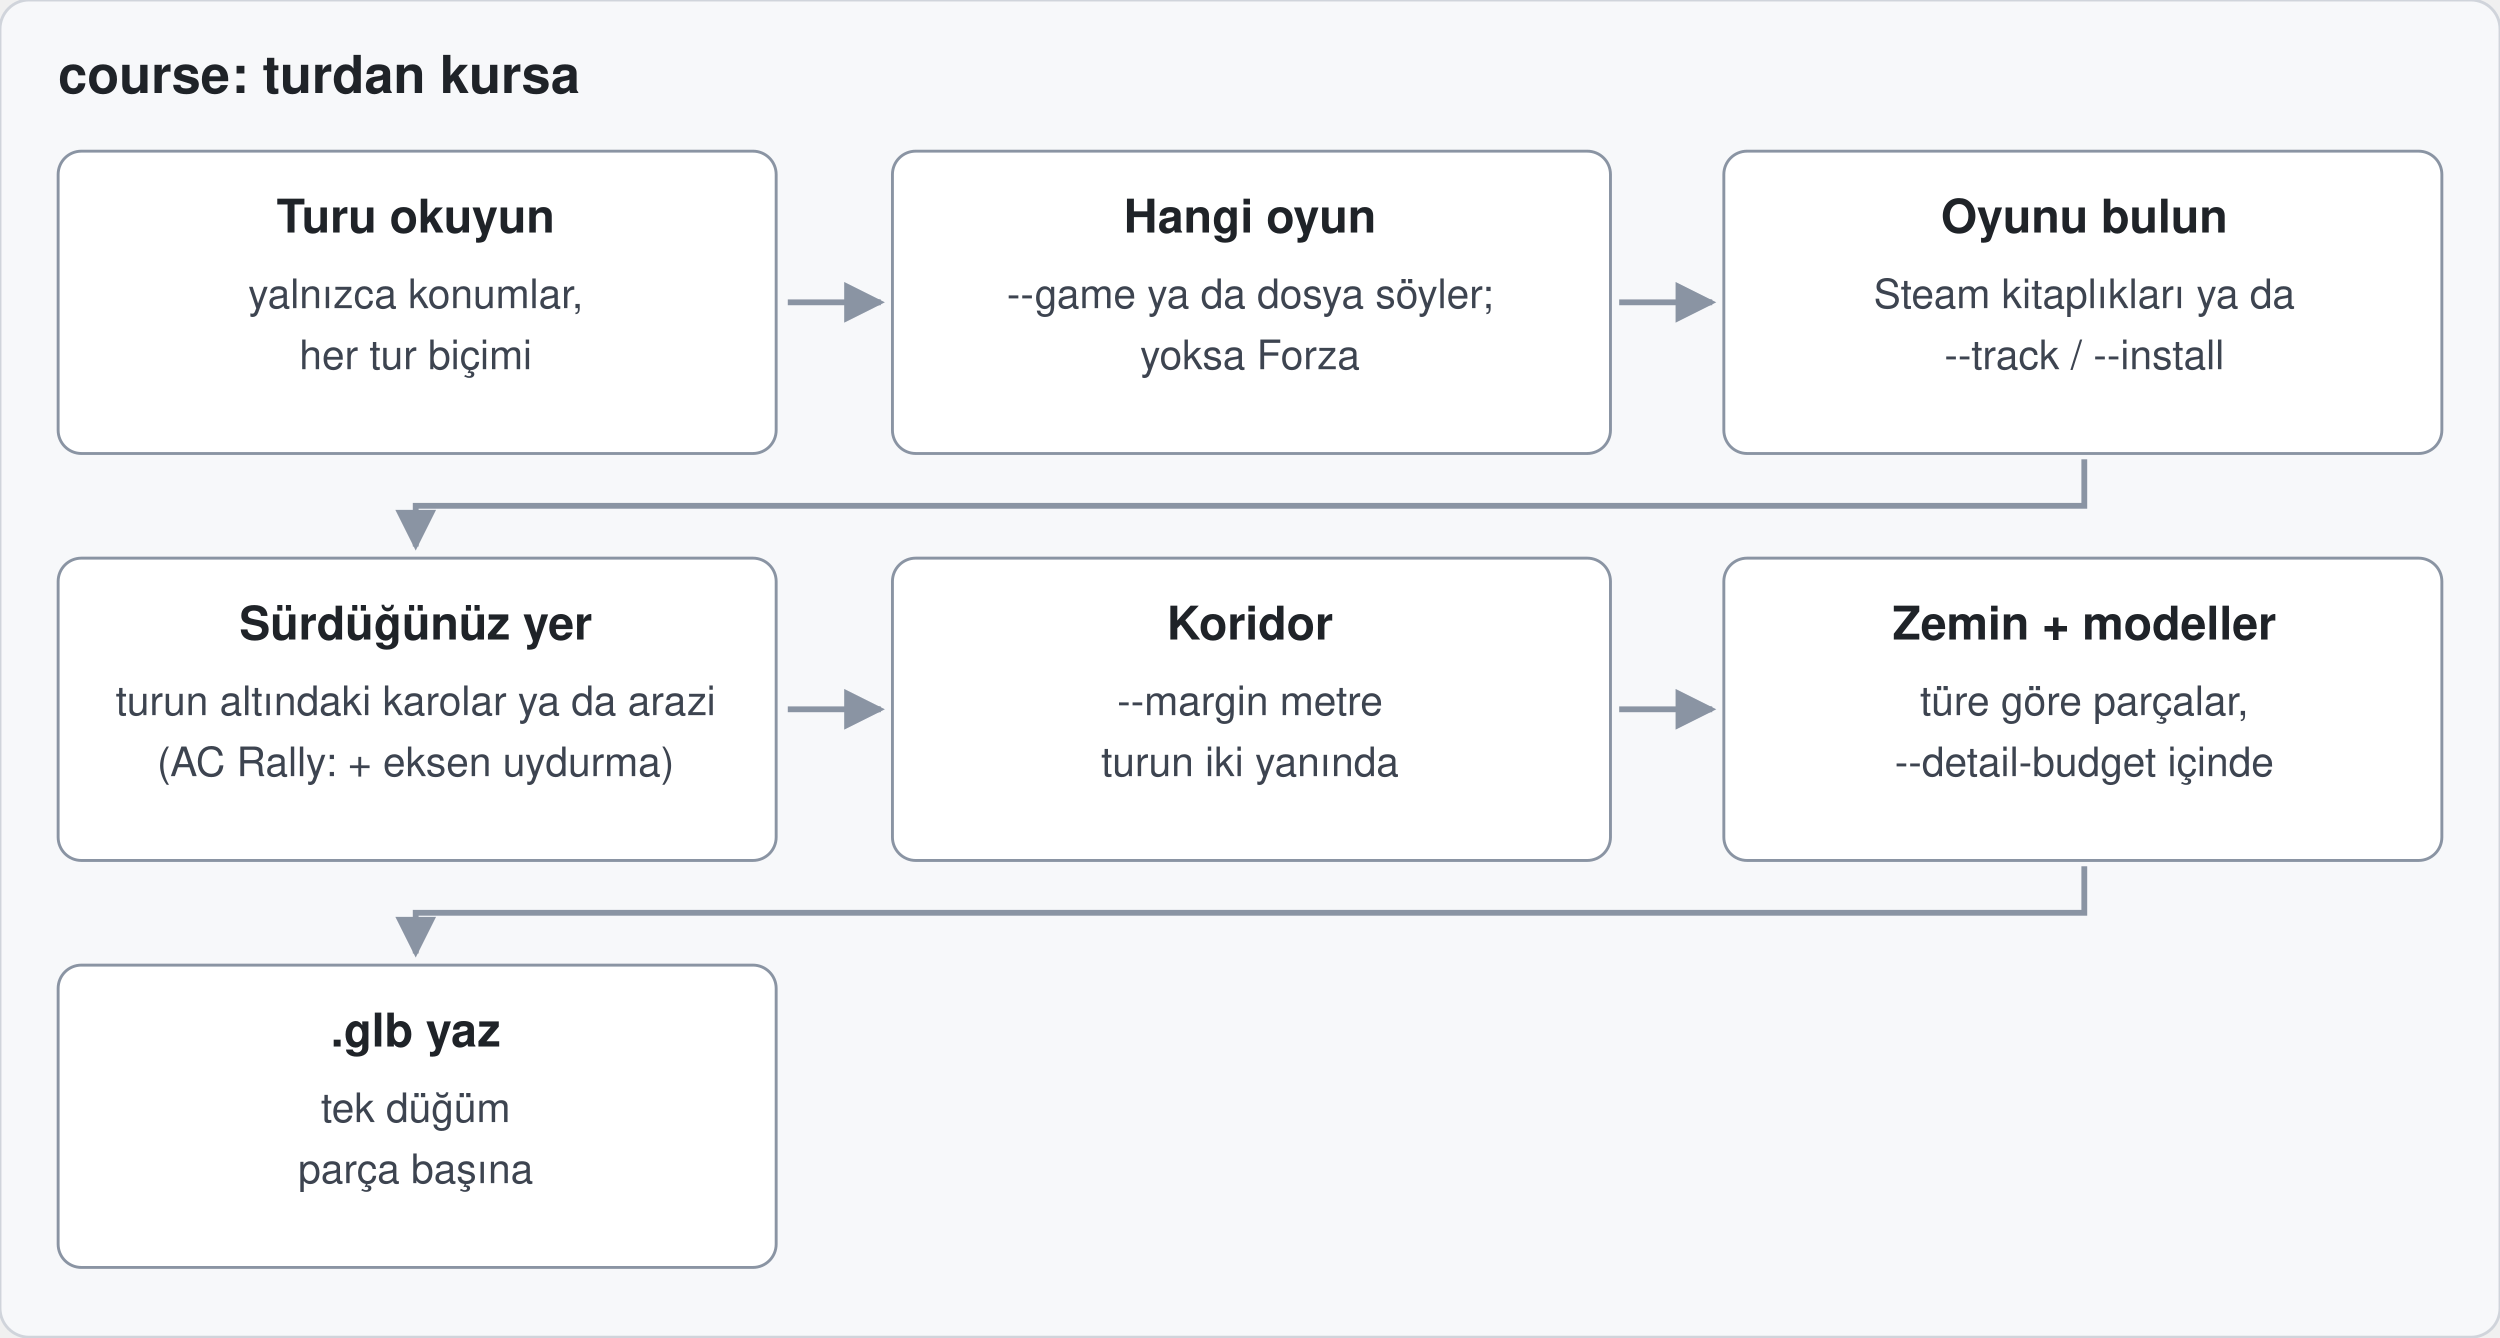
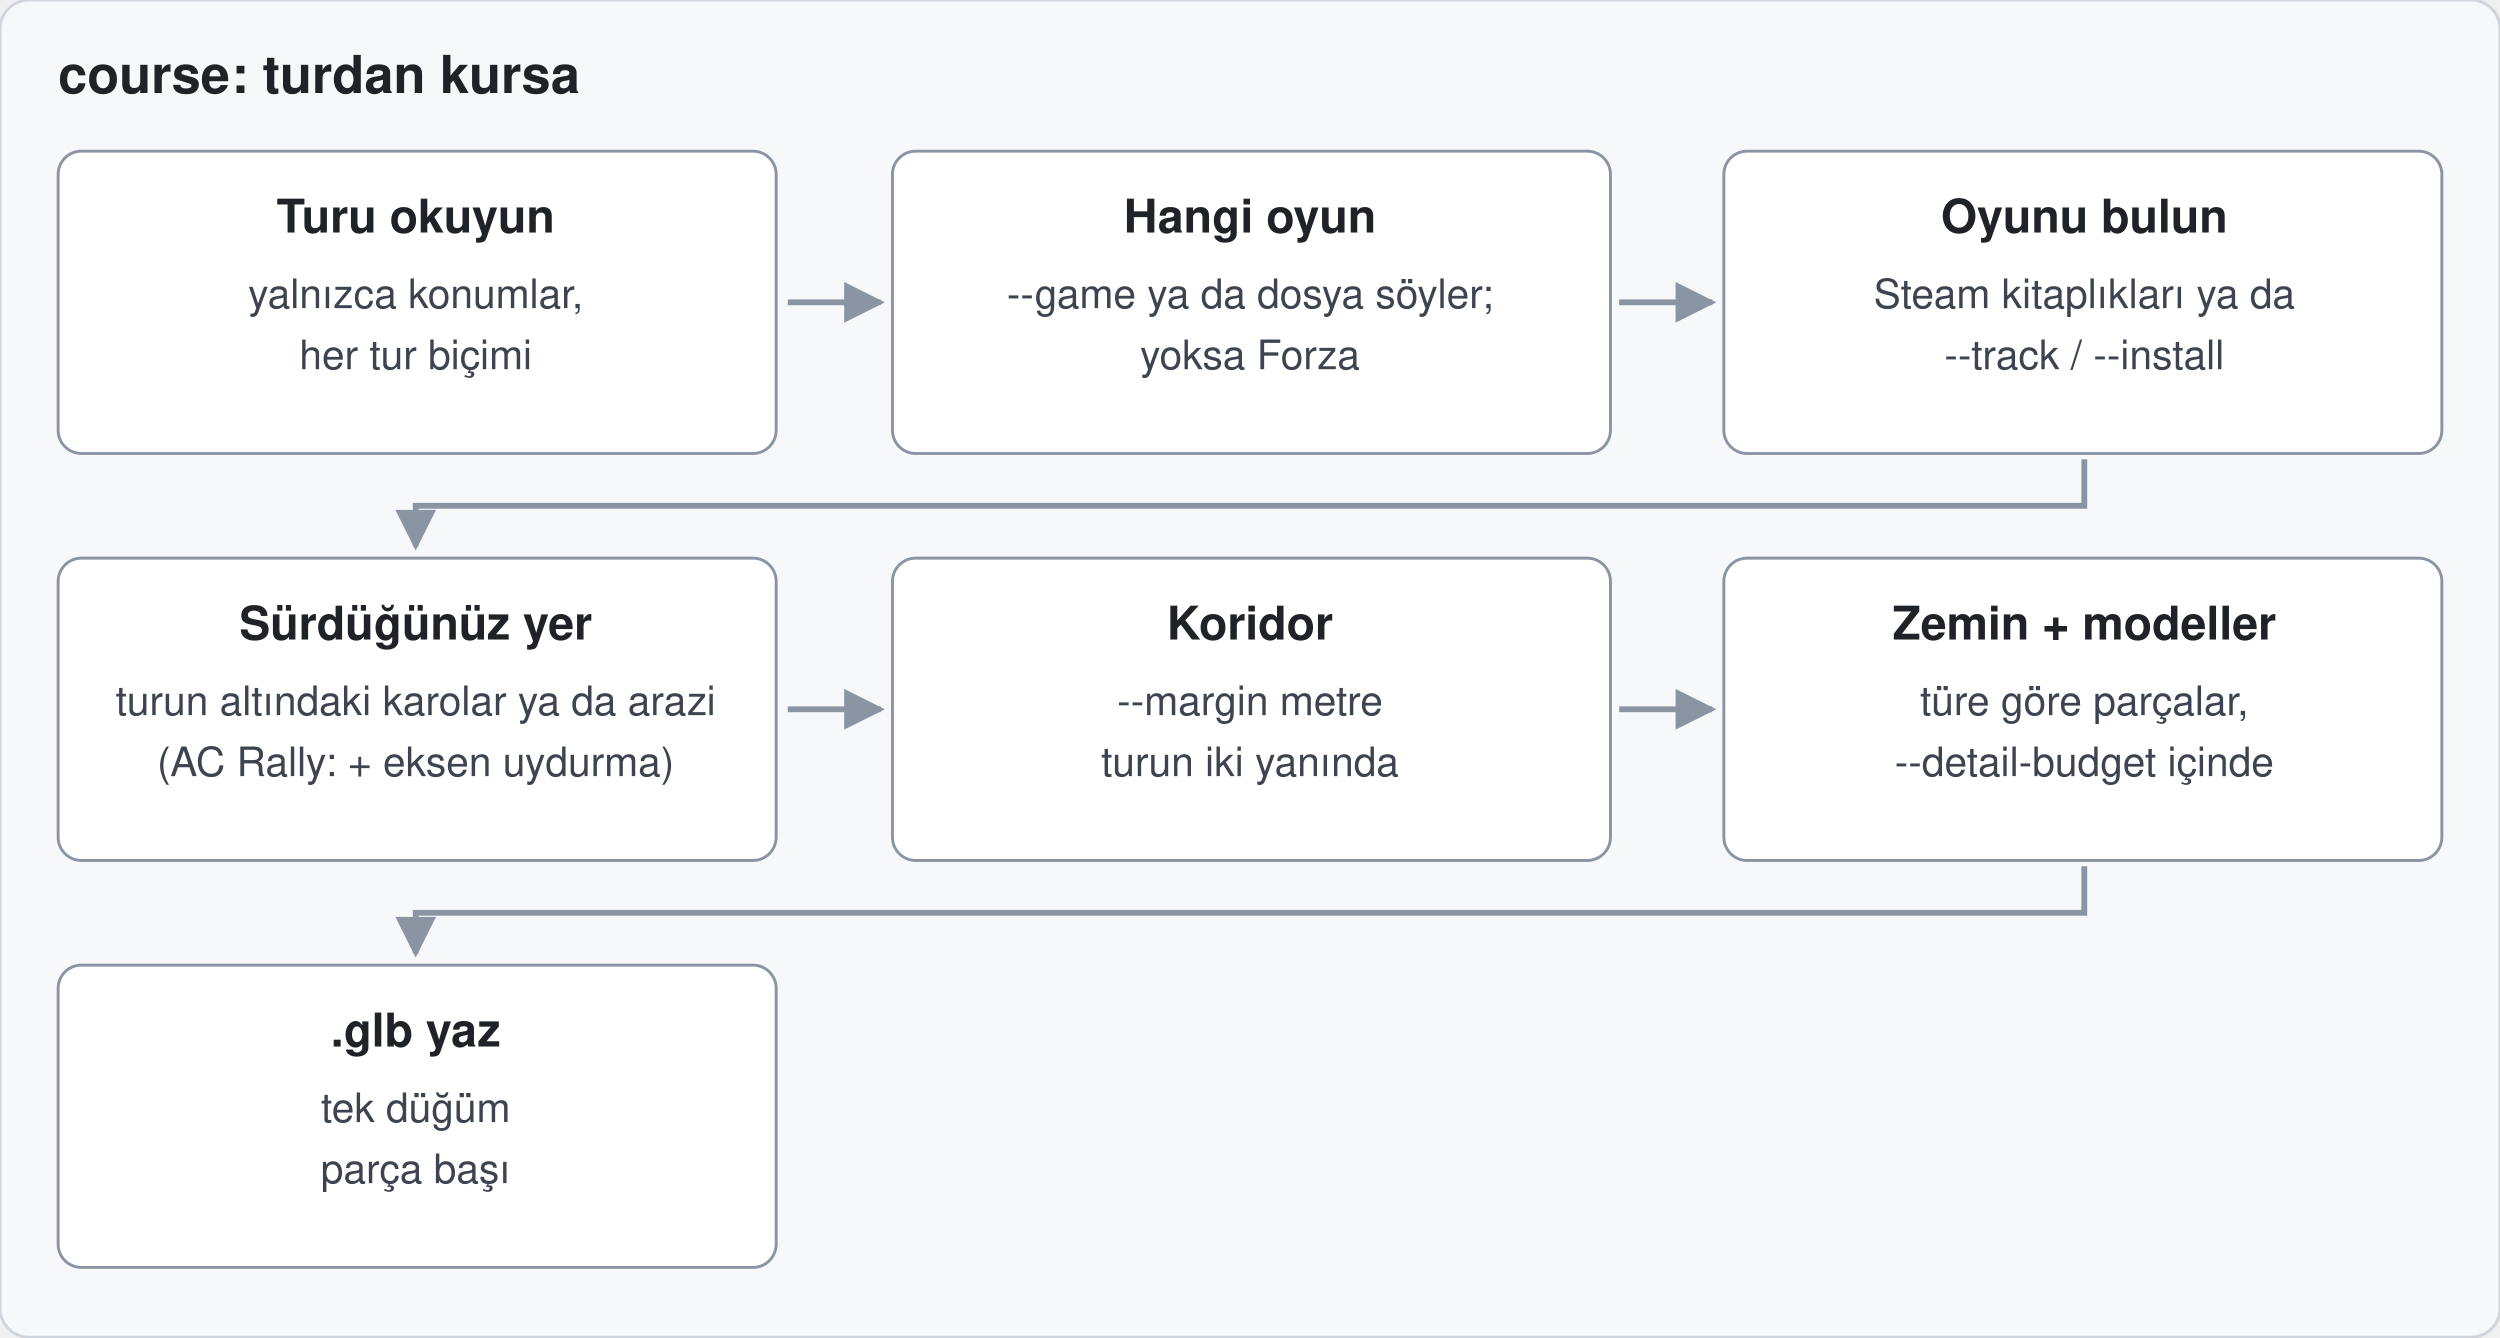
<svg xmlns="http://www.w3.org/2000/svg" width="860" height="460" viewBox="0 0 860 460" role="img" aria-label="course: from a lap to a course">
  <rect width="860" height="460" rx="10" fill="#f7f8fa" stroke="#d0d4db" />
  <defs>
    <marker id="a" viewBox="0 0 10 10" refX="9" refY="5" markerWidth="7" markerHeight="7" orient="auto-start-reverse">
      <path d="M0,0 L10,5 L0,10 z" fill="#8a94a3" />
    </marker>
  </defs>
  <text x="20" y="32" font-family="Segoe UI,Helvetica,Arial,sans-serif" font-size="18" font-weight="600" fill="#1f2328" text-anchor="start">course: turdan kursa</text>
  <rect x="20" y="52" width="247" height="104" rx="8" fill="#ffffff" stroke="#8a94a3" />
  <text x="143" y="80" font-family="Segoe UI,Helvetica,Arial,sans-serif" font-size="16" font-weight="600" fill="#1f2328" text-anchor="middle">Turu okuyun</text>
  <text x="143" y="106" font-family="Segoe UI,Helvetica,Arial,sans-serif" font-size="14" font-weight="400" fill="#3d4450" text-anchor="middle">yalnızca konumlar,</text>
  <text x="143" y="127" font-family="Segoe UI,Helvetica,Arial,sans-serif" font-size="14" font-weight="400" fill="#3d4450" text-anchor="middle">her tur biçimi</text>
  <rect x="307" y="52" width="247" height="104" rx="8" fill="#ffffff" stroke="#8a94a3" />
  <text x="430" y="80" font-family="Segoe UI,Helvetica,Arial,sans-serif" font-size="16" font-weight="600" fill="#1f2328" text-anchor="middle">Hangi oyun</text>
  <text x="430" y="106" font-family="Segoe UI,Helvetica,Arial,sans-serif" font-size="14" font-weight="400" fill="#3d4450" text-anchor="middle">--game ya da dosya söyler;</text>
  <text x="430" y="127" font-family="Segoe UI,Helvetica,Arial,sans-serif" font-size="14" font-weight="400" fill="#3d4450" text-anchor="middle">yoksa Forza</text>
  <rect x="593" y="52" width="247" height="104" rx="8" fill="#ffffff" stroke="#8a94a3" />
  <text x="717" y="80" font-family="Segoe UI,Helvetica,Arial,sans-serif" font-size="16" font-weight="600" fill="#1f2328" text-anchor="middle">Oyunu bulun</text>
  <text x="717" y="106" font-family="Segoe UI,Helvetica,Arial,sans-serif" font-size="14" font-weight="400" fill="#3d4450" text-anchor="middle">Steam kitaplıkları ya da</text>
  <text x="717" y="127" font-family="Segoe UI,Helvetica,Arial,sans-serif" font-size="14" font-weight="400" fill="#3d4450" text-anchor="middle">--track / --install</text>
  <rect x="20" y="192" width="247" height="104" rx="8" fill="#ffffff" stroke="#8a94a3" />
  <text x="143" y="220" font-family="Segoe UI,Helvetica,Arial,sans-serif" font-size="16" font-weight="600" fill="#1f2328" text-anchor="middle">Sürdüğünüz yer</text>
  <text x="143" y="246" font-family="Segoe UI,Helvetica,Arial,sans-serif" font-size="14" font-weight="400" fill="#3d4450" text-anchor="middle">turun altındaki karolar ya da arazi</text>
  <text x="143" y="267" font-family="Segoe UI,Helvetica,Arial,sans-serif" font-size="14" font-weight="400" fill="#3d4450" text-anchor="middle">(AC Rally: + eksen uydurma)</text>
  <rect x="307" y="192" width="247" height="104" rx="8" fill="#ffffff" stroke="#8a94a3" />
  <text x="430" y="220" font-family="Segoe UI,Helvetica,Arial,sans-serif" font-size="16" font-weight="600" fill="#1f2328" text-anchor="middle">Koridor</text>
  <text x="430" y="246" font-family="Segoe UI,Helvetica,Arial,sans-serif" font-size="14" font-weight="400" fill="#3d4450" text-anchor="middle">--margin metre</text>
  <text x="430" y="267" font-family="Segoe UI,Helvetica,Arial,sans-serif" font-size="14" font-weight="400" fill="#3d4450" text-anchor="middle">turun iki yanında</text>
  <rect x="593" y="192" width="247" height="104" rx="8" fill="#ffffff" stroke="#8a94a3" />
  <text x="717" y="220" font-family="Segoe UI,Helvetica,Arial,sans-serif" font-size="16" font-weight="600" fill="#1f2328" text-anchor="middle">Zemin + modeller</text>
  <text x="717" y="246" font-family="Segoe UI,Helvetica,Arial,sans-serif" font-size="14" font-weight="400" fill="#3d4450" text-anchor="middle">türe göre parçalar,</text>
  <text x="717" y="267" font-family="Segoe UI,Helvetica,Arial,sans-serif" font-size="14" font-weight="400" fill="#3d4450" text-anchor="middle">--detail-budget içinde</text>
  <rect x="20" y="332" width="247" height="104" rx="8" fill="#ffffff" stroke="#8a94a3" />
  <text x="143" y="360" font-family="Segoe UI,Helvetica,Arial,sans-serif" font-size="16" font-weight="600" fill="#1f2328" text-anchor="middle">.glb yaz</text>
  <text x="143" y="386" font-family="Segoe UI,Helvetica,Arial,sans-serif" font-size="14" font-weight="400" fill="#3d4450" text-anchor="middle">tek düğüm</text>
-   <text x="143" y="407" font-family="Segoe UI,Helvetica,Arial,sans-serif" font-size="14" font-weight="400" fill="#3d4450" text-anchor="middle">parça başına</text>
+   <text x="143" y="407" font-family="Segoe UI,Helvetica,Arial,sans-serif" font-size="14" font-weight="400" fill="#3d4450" text-anchor="middle">parça başı</text>
  <line x1="271" y1="104.0" x2="303" y2="104.0" stroke="#8a94a3" stroke-width="2" marker-end="url(#a)" />
  <line x1="557" y1="104.0" x2="589" y2="104.0" stroke="#8a94a3" stroke-width="2" marker-end="url(#a)" />
  <path d="M717,158 V174 H143 V188" fill="none" stroke="#8a94a3" stroke-width="2" marker-end="url(#a)" />
  <line x1="271" y1="244.0" x2="303" y2="244.0" stroke="#8a94a3" stroke-width="2" marker-end="url(#a)" />
  <line x1="557" y1="244.0" x2="589" y2="244.0" stroke="#8a94a3" stroke-width="2" marker-end="url(#a)" />
  <path d="M717,298 V314 H143 V328" fill="none" stroke="#8a94a3" stroke-width="2" marker-end="url(#a)" />
</svg>
